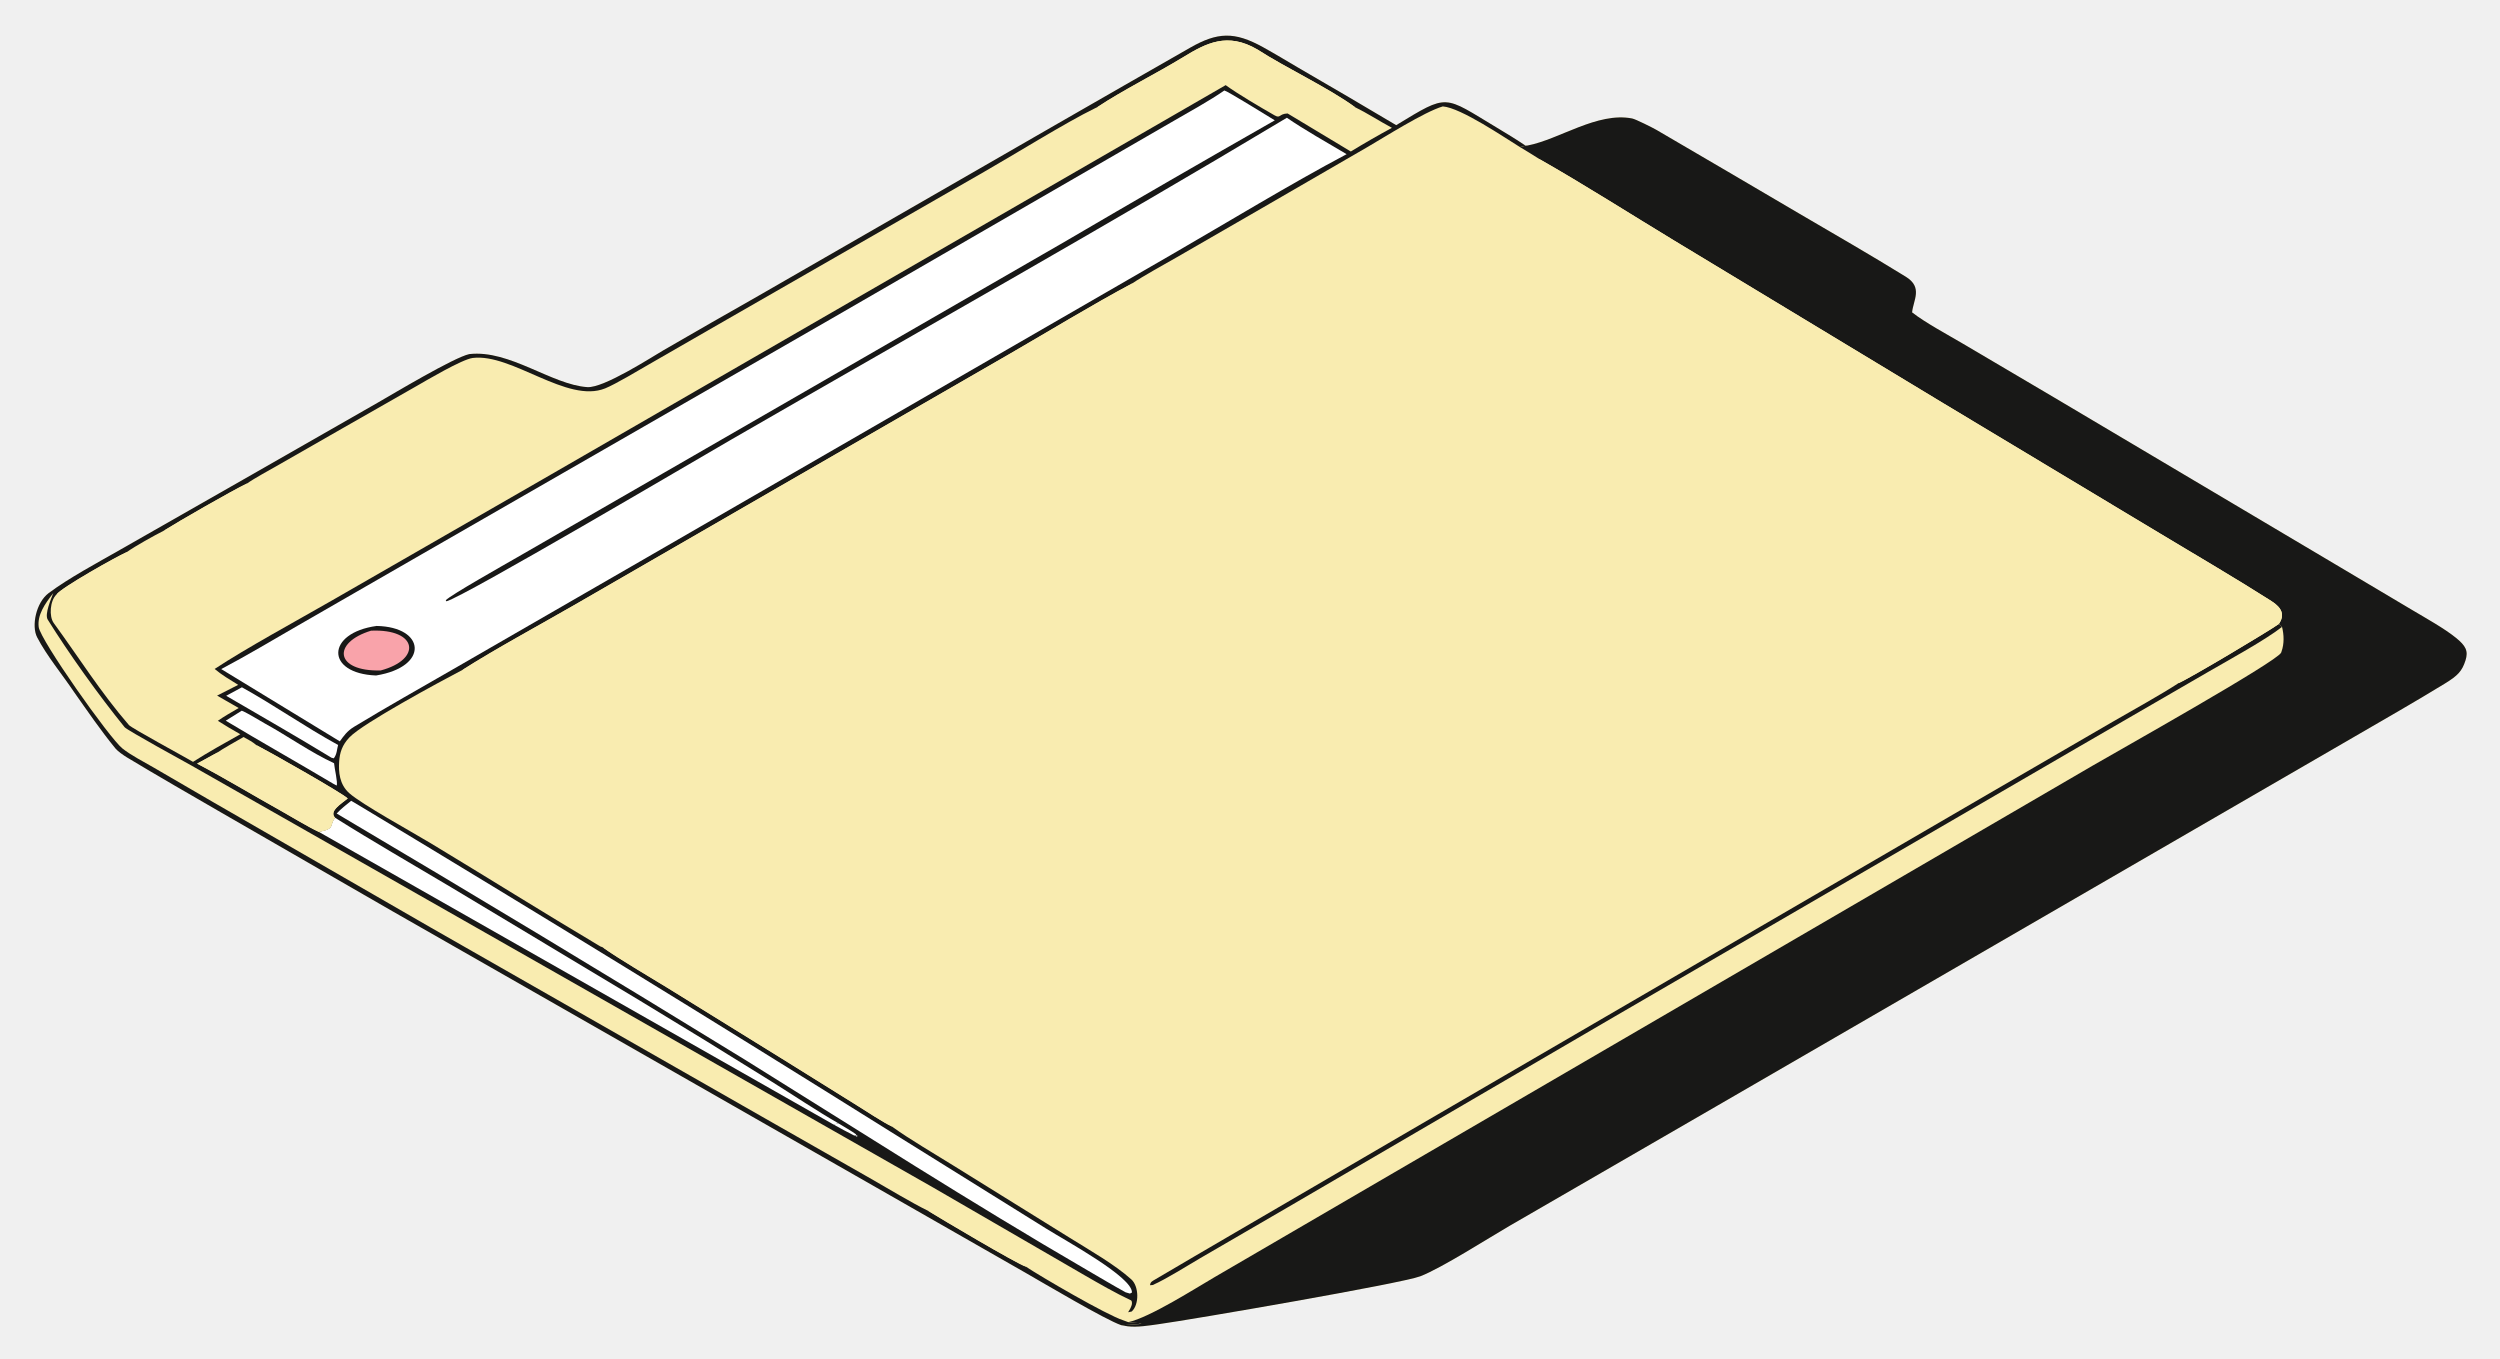
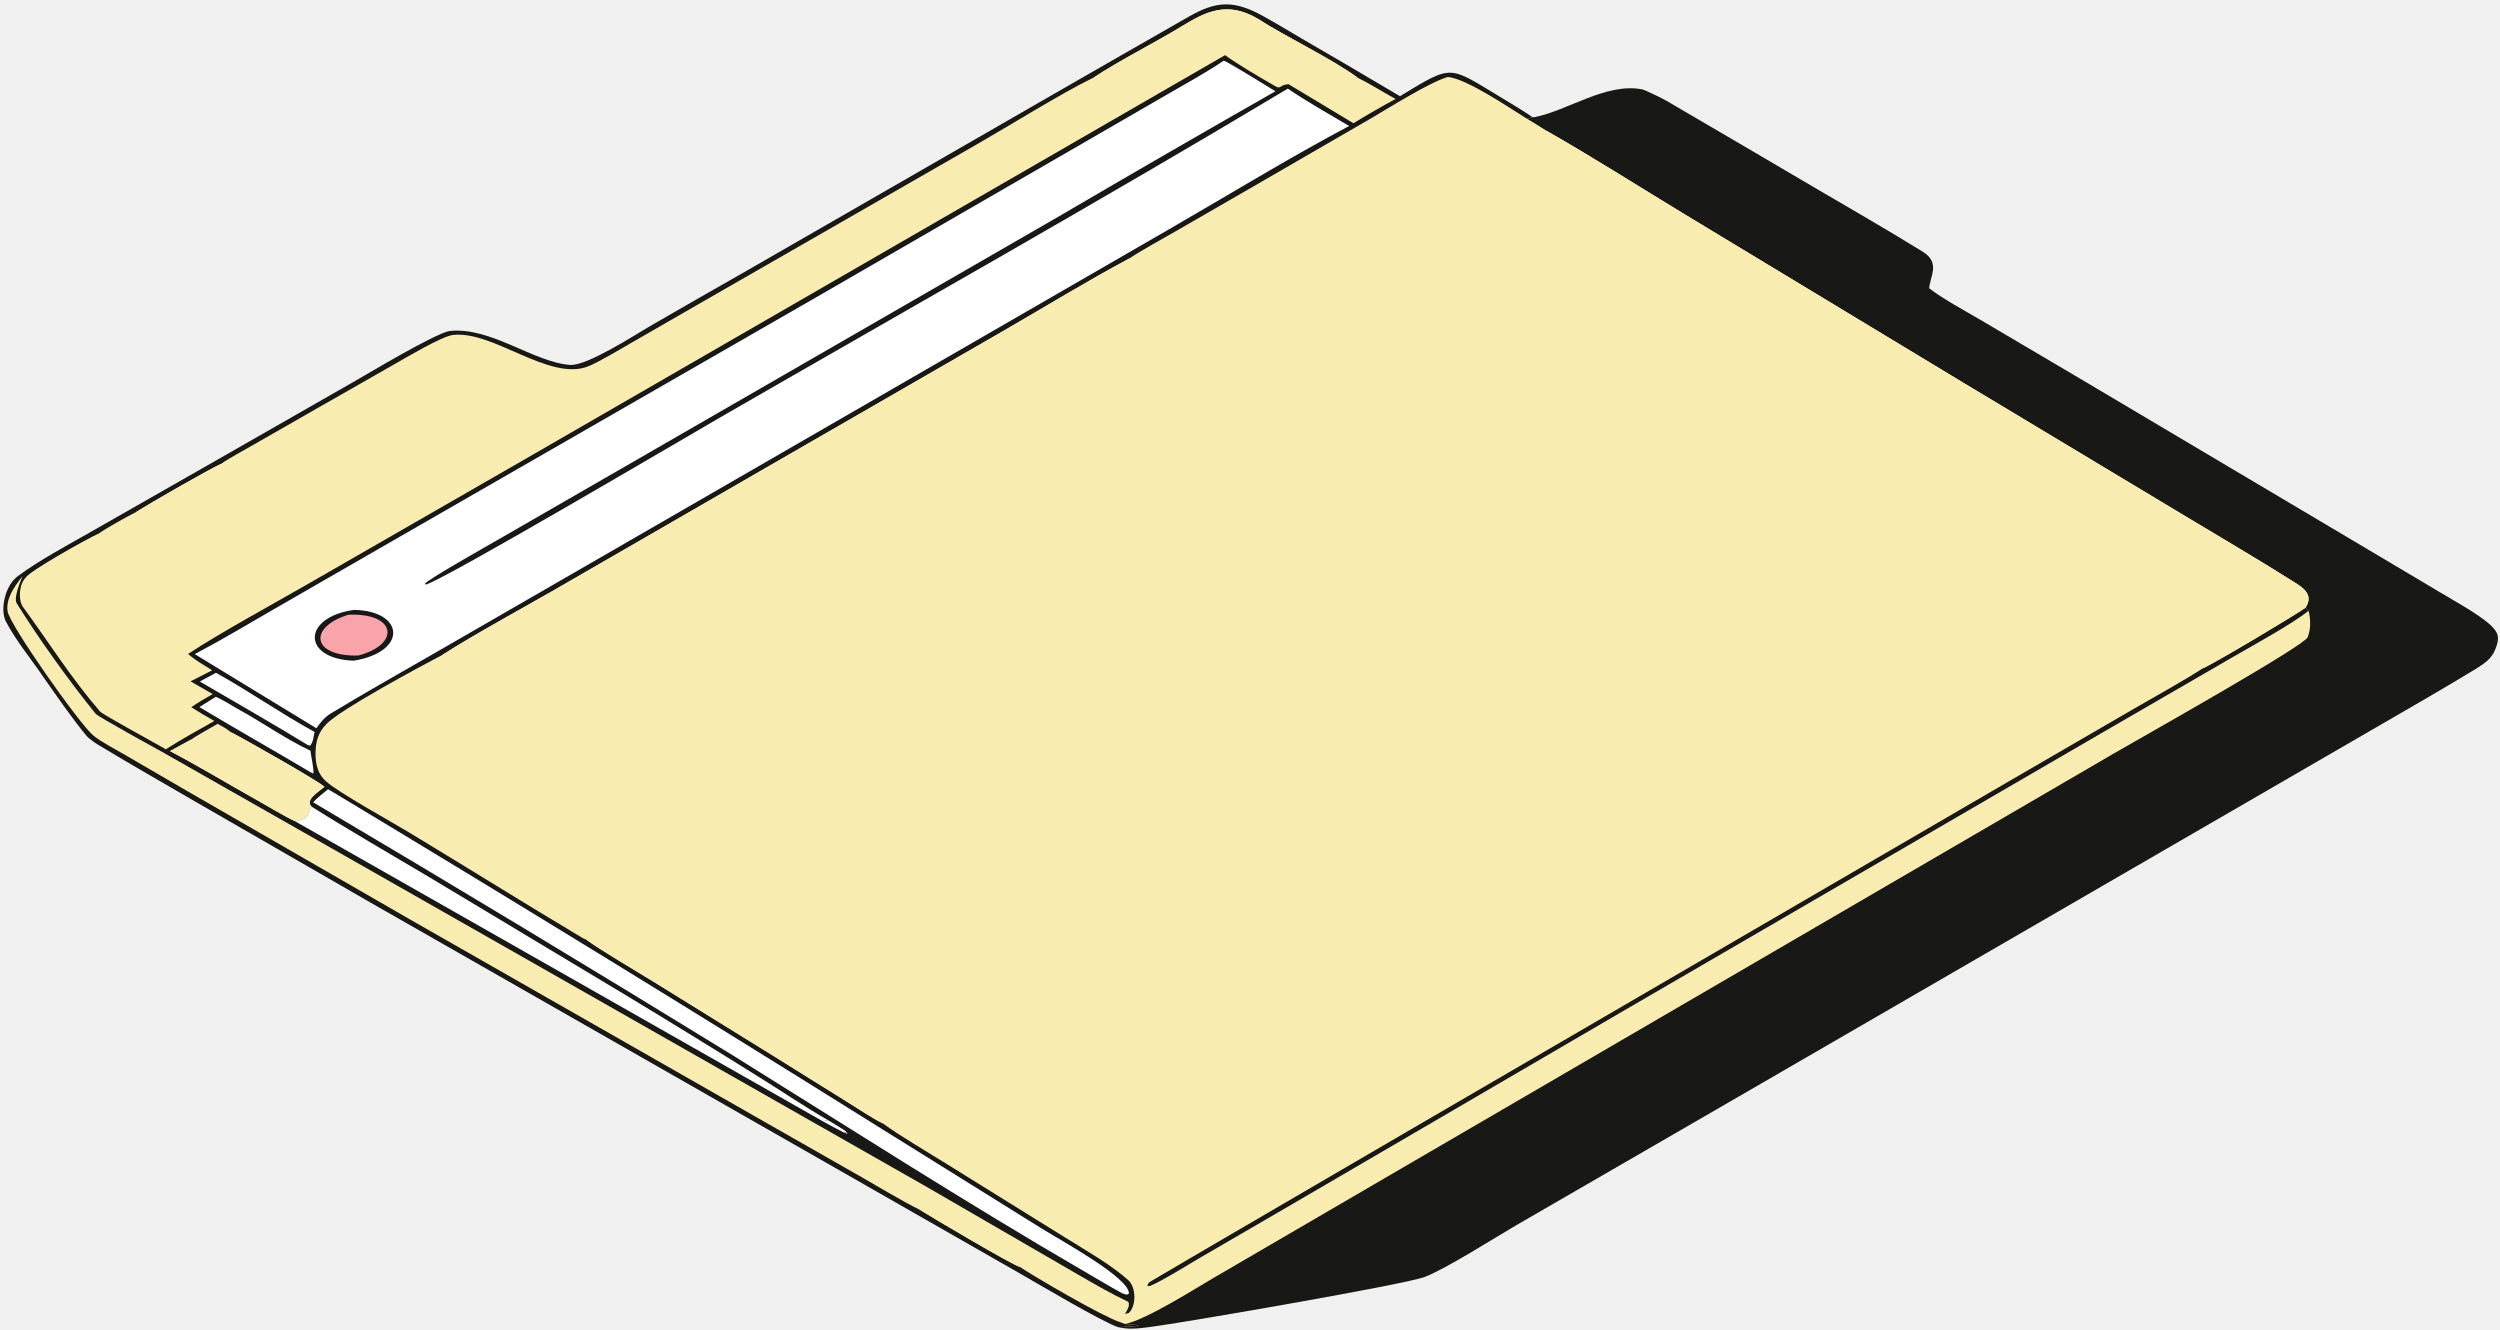
- <svg xmlns="http://www.w3.org/2000/svg" viewBox="0 0 1275.3 693.2" width="1275.3" height="693.2" fill="none">
-   <g transform="translate(-387.6, -5942.0)">
+ <svg xmlns="http://www.w3.org/2000/svg" viewBox="0 0 1243.3 661.2" width="1243.3" height="661.2" fill="none">
+   <g transform="translate(-403.6, -5958.0)">
    <path d="M959.603 6618.01C951.855 6615.46 919.445 6596.26 911.106 6591.48L823.907 6541.64L587.75 6406.81L500.629 6356.6C484.496 6347.25 468.1 6337.86 452.313 6328.33C450.576 6327.28 447.633 6325.18 446.614 6323.94C438.94 6314.59 432.239 6304.72 425.453 6295.12C419.23 6285.86 411.463 6276.57 406.537 6267.08C403.572 6261.37 405.93 6249.38 412.465 6244.52C423.024 6236.69 436.633 6229.45 448.951 6222.41L511.33 6186.84L580.442 6147.33C587.641 6143.21 619.107 6124.32 627.006 6122.63C647.51 6120.28 669.024 6138.25 687.191 6139.48C695.575 6140.05 720.22 6124.05 726.174 6120.6C742.173 6111.33 758.261 6102.11 774.436 6092.94L927.516 6004.85C949.889 5991.99 972.301 5979.12 994.753 5966.31C1008.69 5958.36 1017.31 5957.99 1031.92 5966.08C1038.46 5969.71 1044.68 5973.5 1050.99 5977.19C1067.38 5986.68 1083.66 5996.23 1099.83 6005.85C1126.72 5989.54 1123.64 5990.61 1151.29 6007.19C1156.23 6010.14 1161.2 6013.17 1165.81 6016.31C1166.16 6016.28 1166.52 6016.26 1166.87 6016.23C1183.03 6013.12 1202.45 5998.97 1220.21 6002.44C1221.97 6002.78 1230.78 6007.21 1232.48 6008.2C1256.86 6022.35 1281 6036.66 1305.28 6050.87C1323.56 6061.57 1342.05 6072.21 1359.81 6083.18C1368.66 6088.65 1363.55 6095.18 1363 6101.35C1369.69 6106.59 1380.95 6112.62 1388.99 6117.36L1435.42 6144.74L1581.68 6231.53L1618.04 6253.14C1625.34 6257.49 1634.43 6262.52 1640.38 6267.33C1645.45 6271.42 1646.83 6274.08 1645.3 6278.88C1643.54 6284.39 1641.35 6286.67 1634.75 6290.71C1619.8 6299.86 1604.2 6308.78 1588.82 6317.7L1506.6 6365.32L1263.87 6505.9L1157.83 6567.23C1147.43 6573.25 1123.12 6588.81 1112.15 6593.05C1102.76 6596.69 995.804 6615.12 978.501 6617.51C973.802 6618.16 967.642 6619.19 962.864 6618.57C961.751 6618.43 960.677 6618.22 959.603 6618.01Z" fill="#F9ECB0" />
    <path d="M959.603 6618.01C951.855 6615.46 919.445 6596.26 911.106 6591.48L823.907 6541.64L587.75 6406.81L500.629 6356.6C484.496 6347.25 468.1 6337.86 452.313 6328.33C450.576 6327.28 447.633 6325.18 446.614 6323.94C438.94 6314.59 432.239 6304.72 425.453 6295.12C419.23 6285.86 411.463 6276.57 406.537 6267.08C403.572 6261.37 405.93 6249.38 412.465 6244.52C423.024 6236.69 436.633 6229.45 448.951 6222.41L511.33 6186.84L580.442 6147.33C587.641 6143.21 619.107 6124.32 627.006 6122.63C647.51 6120.28 669.024 6138.25 687.191 6139.48C695.575 6140.05 720.22 6124.05 726.174 6120.6C742.173 6111.33 758.261 6102.11 774.436 6092.94L927.516 6004.85C949.889 5991.99 972.301 5979.12 994.753 5966.31C1008.69 5958.36 1017.31 5957.99 1031.92 5966.08C1038.46 5969.71 1044.68 5973.5 1050.99 5977.19C1067.38 5986.68 1083.66 5996.23 1099.83 6005.85C1126.72 5989.54 1123.64 5990.61 1151.29 6007.19C1156.23 6010.14 1161.2 6013.17 1165.81 6016.31L1162.98 6017.04C1155.29 6012.33 1132.9 5996.99 1123.6 5996.28C1114.2 5999.05 1093.69 6012.06 1085.41 6016.87L1030.76 6048.51L988.064 6073.14C981.478 6076.93 971.022 6082.64 965.178 6086.57C944.803 6097.43 922.691 6110.96 902.79 6122.45L785.137 6190.28L680.523 6250.67C663.113 6260.7 639.717 6273.36 623.637 6283.66C611.234 6290.18 572.868 6310.88 565.977 6318.02C562.089 6322.04 560.908 6326.01 560.61 6330.51C560.266 6335.71 560.701 6342.1 565.766 6346.61C572.212 6352.34 597.349 6366.14 607.099 6372.02C635.888 6389.4 664.137 6407.09 693.117 6424.35C694.18 6424.98 693.734 6424.77 695.001 6425.21C703.532 6431.31 718.6 6440.06 728.228 6445.99L787.577 6482.72L824.551 6505.76C828.438 6508.19 838.972 6515.07 842.591 6516.64L843.238 6517.12C851.196 6522.9 864.93 6530.96 873.887 6536.54L933.155 6573.34C943.832 6580 956.238 6587.03 964.696 6594.63C968.629 6598.16 968.835 6607.45 964.91 6611.02L963.077 6611.41C963.891 6610.22 964.507 6608.98 964.902 6607.72C965.099 6607.12 965.123 6605.62 964.562 6605.35C956.57 6601.6 948.183 6596.75 940.997 6592.61L863.737 6547.85L550.97 6369.89L485.459 6332.63C482.705 6331.09 452.396 6314.47 451.186 6312.98C437.982 6296.74 422.527 6275.11 411.937 6258.06C410.248 6255.34 413.699 6247.38 414.782 6244.55C410.448 6250.06 406.576 6255.72 407.339 6261.87C408.161 6268.51 443.423 6318.53 450.057 6323.81C454.499 6327.34 460.798 6330.51 466.132 6333.62L496.458 6351.26L607.644 6415.33L778.308 6512.76L832.119 6543.43C840.209 6548.04 852.907 6555.73 861.174 6559.73C866.866 6563.29 906.47 6586.8 910.877 6588.11C918.118 6592.99 952.1 6612.83 960.613 6615.52L963.141 6616.45C965.304 6616.74 967.279 6616.88 969.49 6616.98L969.861 6617.22L968.961 6617.1L968.748 6617.46C965.715 6617.67 962.651 6617.93 959.603 6618.01Z" fill="#181817" />
    <path d="M1012.16 5988.15C1014.62 5988.93 1034.08 6001.12 1037.9 6003.39C1001.84 6023.93 966.039 6044.62 930.501 6065.44L725.343 6183.72L650.938 6226.59C645.312 6229.83 617.389 6245.58 614.989 6248.19L615.31 6248.75C624.035 6246.58 743.313 6176.24 760.776 6166.16C855.323 6111.59 951.389 6057.65 1044.06 6002.07C1052.64 6008.01 1064.96 6014.97 1074.54 6020.65C1045.83 6035.86 1013 6055.85 985.055 6071.98L715.409 6227.64L618.552 6283.49C601.815 6293.13 584.52 6302.85 568.248 6312.73C564.656 6314.91 562.909 6317.45 560.954 6320.18L500.448 6283.31C513.51 6276.43 527.06 6268.32 539.661 6261.05L602.41 6224.93L811.716 6104.58L944.313 6027.96L986.256 6003.71C994.358 5999.02 1005.07 5993.13 1012.16 5988.15Z" fill="white" />
    <path d="M579.713 6261.31C604.734 6261.8 606.617 6282.17 579.442 6286.58C553.488 6285.58 553.885 6264.86 579.713 6261.31Z" fill="#181817" />
    <path d="M576.901 6263.72C600.781 6262.7 602.899 6278.4 581.812 6284.01C558.355 6284.62 556.882 6269.81 576.901 6263.72Z" fill="#F9A3AA" />
    <path d="M947.299 5996.69C960.74 5987.8 976.93 5979.83 991.302 5971.08C1002.95 5963.98 1013.72 5958.29 1029.03 5967.25C1043.51 5976.61 1065.56 5986.94 1078.84 5996.68C1085.44 5999.93 1091.29 6003.8 1097.65 6007.21C1090.44 6011.12 1083.45 6015.14 1076.68 6019.29L1044.44 5999.88C1039.86 6000.05 1040.93 6002.65 1037.71 6000.8C1030.35 5996.58 1019.01 5989.93 1012.84 5985.43L664.873 6186.25L556.854 6248.36C539.448 6258.36 512.799 6272.84 497.088 6283.25C500.898 6286.4 504.544 6288.54 509.111 6291.36L498.346 6296.84L509.359 6303.17C505.841 6305.24 501.852 6307.47 498.722 6309.7C502.63 6312.19 506.013 6314.2 510.189 6316.55C501.892 6321.22 493.841 6325.68 486.068 6330.63C481.447 6327.91 454.744 6313.44 453.388 6311.88C439.05 6295.35 427.527 6276.95 415.021 6259.84C412.561 6256.48 413.056 6248.47 416.402 6245.27C418.993 6241.69 446.775 6226.09 452.254 6223.64C456.612 6220.54 465.981 6215.34 471.247 6212.66C477.846 6208.46 506.745 6191.83 513.583 6188.66C517.122 6186.11 525.548 6181.55 529.963 6179.01L562.367 6160.46L600.321 6138.81C604.567 6136.39 623.251 6125.27 628.768 6124.6C648.785 6122.15 676.899 6147.99 696.308 6140.12C701.627 6137.97 713.539 6130.82 718.73 6127.83L754.372 6107.31L889.594 6029.67C904.243 6021.31 931.52 6004.36 946.107 5997.26L947.299 5996.69Z" fill="#F9ECB0" />
    <path d="M947.299 5996.69C960.74 5987.8 976.929 5979.83 991.302 5971.08C1002.95 5963.98 1013.72 5958.29 1029.03 5967.25C1043.51 5976.61 1065.56 5986.94 1078.84 5996.68C1067.4 5994.56 1032.52 5968.68 1020.64 5964.93C1003.36 5959.46 959.35 5995.63 947.299 5996.69Z" fill="#F9ECB0" />
    <path d="M471.246 6212.66C477.846 6208.46 506.744 6191.83 513.582 6188.66L514.068 6189.94L513.007 6190.39L513.252 6191.15L511.986 6191.21C512.863 6191.34 514.311 6190.88 515.49 6190.64C513.359 6192.7 504.64 6195.9 501.358 6198.28C500.306 6199.04 493.22 6202.98 492.061 6203.41C486.943 6205.28 476.31 6212.39 471.246 6212.66Z" fill="#F9ECB0" />
    <path d="M416.401 6245.27C418.992 6241.69 446.775 6226.09 452.254 6223.64L452.612 6224.92C447.453 6228.29 422.38 6243.83 416.401 6245.27Z" fill="#F9ECB0" />
    <path d="M566.736 6350.5C568.155 6351.31 569.557 6352.14 570.941 6352.98C662.023 6407.82 752.172 6463.16 841.374 6518.97L921.277 6568.73C931.749 6575.26 965.494 6593.6 965.02 6601.37L963.993 6601.88L961.79 6601.23C955.212 6597.61 948.917 6593.83 942.513 6590.11C882.481 6555.23 825.783 6518.74 767.919 6482.77C699.084 6440.48 629.554 6398.55 559.34 6356.99C561.677 6354.49 563.879 6352.8 566.736 6350.5Z" fill="white" />
    <path d="M550.221 6366.35C559.126 6364.68 555.274 6362.86 558.578 6359.17C577.236 6370.94 598.326 6383.08 617.672 6394.6L713.63 6452.21C736.445 6465.99 759.049 6479.88 781.44 6493.88C791.437 6500.1 805.094 6509.23 815.316 6515.04L812.817 6515.65L550.221 6366.35Z" fill="white" />
    <path d="M498.557 6325.84C500.724 6324.23 508.945 6319.65 511.83 6317.97C514.724 6319.57 516.138 6320.26 518.405 6322.11C524.328 6325.12 562.167 6346.52 564.98 6349.31C561.617 6352.08 555.215 6355.86 558.578 6359.17C555.274 6362.86 559.126 6364.68 550.221 6366.35C544.728 6363.81 536.189 6358.55 530.852 6355.58C516.602 6347.65 502.821 6339.22 488.154 6331.54L498.557 6325.84Z" fill="#F9ECB0" />
    <path d="M518.405 6322.11C524.328 6325.12 562.167 6346.52 564.98 6349.31C561.617 6352.08 555.215 6355.86 558.578 6359.17C555.274 6362.86 559.126 6364.68 550.221 6366.35C544.728 6363.81 536.189 6358.55 530.852 6355.58C516.602 6347.65 502.821 6339.22 488.154 6331.54L498.557 6325.84C498.992 6328.36 496.529 6330.01 494.937 6332.51C497.688 6335.22 544.867 6362.58 549.694 6363.9L548.396 6362.36L549.747 6362.35C554.233 6359.62 557.358 6353.1 559.621 6349.28C559.508 6349.2 559.395 6349.12 559.282 6349.03C553.795 6342.12 521.1 6327.23 518.405 6322.11Z" fill="#F9ECB0" />
    <path d="M510.93 6304.54C514.607 6306.1 519.654 6309.39 523.113 6311.29C534.11 6317.32 546.365 6325.98 558.013 6331.34C558.188 6333.87 560.007 6341.24 559.338 6342.72L557.526 6341.75C539.378 6330.95 520.774 6320.47 502.75 6309.64L510.93 6304.54Z" fill="white" />
    <path d="M511.003 6292.6C527.258 6301.57 543.058 6312.72 560.07 6322.03C559.394 6324.42 559.553 6326.62 557.88 6328.83L556.687 6328.53C539.329 6317.94 520.79 6307.32 502.979 6296.94L511.003 6292.6Z" fill="white" />
    <path d="M815.316 6515.04C818.078 6516.72 821.939 6518.93 824.361 6520.69L824.001 6521.49L824.917 6521.13L824.862 6521.82L825.489 6521.71L824.729 6521.81L824.083 6521.57L824.804 6521.1L823.374 6521.28C819.6 6519.38 816.406 6517.66 812.816 6515.65L815.316 6515.04Z" fill="white" />
    <path d="M1165.81 6016.31C1166.16 6016.28 1166.52 6016.26 1166.87 6016.23C1183.03 6013.12 1202.45 5998.97 1220.21 6002.44C1221.97 6002.78 1230.78 6007.21 1232.48 6008.2C1256.86 6022.35 1281 6036.66 1305.28 6050.87C1323.56 6061.57 1342.05 6072.21 1359.81 6083.18C1368.66 6088.65 1363.55 6095.18 1363 6101.35C1369.69 6106.59 1380.95 6112.62 1388.99 6117.36L1435.42 6144.74L1581.68 6231.53L1618.04 6253.14C1625.34 6257.49 1634.43 6262.52 1640.38 6267.33C1645.45 6271.42 1646.83 6274.08 1645.3 6278.88C1643.54 6284.39 1641.35 6286.67 1634.75 6290.71C1619.8 6299.86 1604.2 6308.78 1588.82 6317.7L1506.6 6365.32L1263.87 6505.9L1157.83 6567.23C1147.43 6573.25 1123.12 6588.81 1112.15 6593.05C1102.76 6596.69 995.803 6615.12 978.501 6617.51C973.802 6618.16 967.642 6619.19 962.864 6618.57C961.751 6618.43 960.677 6618.22 959.603 6618.01C962.651 6617.93 965.715 6617.67 968.748 6617.46L968.961 6617.1L969.861 6617.22L969.49 6616.98C967.279 6616.88 965.304 6616.74 963.14 6616.45C974.015 6614.15 997.92 6598.87 1007.06 6593.57L1098.69 6540.17L1455.03 6332.61C1466.98 6325.65 1549.48 6279.35 1551.27 6274.9C1551.35 6274.7 1551.39 6274.51 1551.46 6274.31C1552.88 6270.36 1552.71 6265.77 1551.71 6261.79L1550.12 6260.27C1553.14 6255.81 1551.84 6252.14 1546.27 6248.6C1527.92 6236.92 1508.66 6225.68 1489.74 6214.29L1379.03 6147.76L1241.73 6064.77C1219.77 6051.47 1195.31 6035.88 1172.89 6023.15C1170.11 6021.29 1165.98 6018.89 1162.98 6017.04L1165.81 6016.31Z" fill="#181817" />
    <path d="M1550.12 6260.27L1551.71 6261.79C1543.35 6268.39 1524.64 6278.62 1514.14 6284.7L1448.29 6322.83L1211.2 6460.59L1044.55 6557.85L999.855 6583.82C993.379 6587.59 982.378 6594.57 975.634 6597.51L974.252 6597.62C974.418 6596.56 974.536 6596.05 975.918 6595.23C989.778 6587.03 1003.95 6578.79 1017.88 6570.64L1107.08 6518.6L1401.82 6347.05L1465.22 6310.25C1475.62 6304.21 1489.52 6296.6 1498.99 6290.43C1504.74 6287.99 1545.65 6263.54 1550.12 6260.27Z" fill="#181817" />
    <path d="M1172.89 6023.16C1195.31 6035.88 1219.77 6051.47 1241.73 6064.77L1379.03 6147.76L1489.74 6214.29C1508.66 6225.68 1527.92 6236.92 1546.27 6248.6C1551.84 6252.14 1553.14 6255.81 1550.12 6260.27C1545.65 6263.54 1504.74 6287.99 1498.99 6290.43L1498.04 6289.59C1505.47 6283.27 1558.52 6259.31 1549.05 6252.96C1540.43 6247.19 1476.19 6206.04 1469.47 6204.41L1469.47 6205.67L1468.8 6205.78C1465.64 6203.94 1463.33 6201.99 1460.53 6200.01C1457.72 6198.06 1455.48 6195.32 1452.49 6193.49C1437.36 6184.22 1421.23 6175.34 1406.32 6165.98C1402.75 6163.74 1399.75 6161.93 1396.09 6159.75C1372.17 6145.47 1348.18 6131.19 1324.85 6116.6C1322.74 6115.09 1317.44 6114.24 1315.52 6112.84C1292.78 6096.31 1266.33 6081.48 1241.02 6066.13L1197.08 6039.48C1188.74 6034.42 1179.76 6029.39 1172.05 6024.1L1172.89 6023.16Z" fill="#F9ECB0" />
    <path d="M965.178 6086.57L966.046 6087.57C961.158 6090.9 954.643 6094.19 949.17 6097.33L917.044 6115.98C880.561 6137.18 843.885 6158.28 807.02 6179.27L679.251 6253.21C668.899 6259.2 659.949 6266 647.966 6271.23C642.143 6273.78 630.792 6282.27 625.467 6283.88L623.637 6283.66C639.716 6273.36 663.113 6260.7 680.523 6250.67L785.137 6190.28L902.789 6122.45C922.691 6110.96 944.803 6097.43 965.178 6086.57Z" fill="#F9ECB0" />
    <path d="M695 6425.21C701.287 6426.15 747.144 6455.75 754.114 6460.8L755.159 6460.62L755.977 6459.58C759.179 6460.37 761.761 6462.79 764.144 6464.43L763 6465.44C765.252 6467.94 836.664 6511.78 843.782 6515.85L842.591 6516.64C838.972 6515.07 828.438 6508.19 824.551 6505.76L787.577 6482.72L728.228 6445.99C718.6 6440.06 703.532 6431.31 695 6425.21Z" fill="#F9ECB0" />
    <path d="M861.174 6559.73C870.567 6560.63 901.518 6582.07 910.458 6586.38C911.421 6586.84 911.121 6587.54 910.876 6588.11C906.47 6586.8 866.866 6563.29 861.174 6559.73Z" fill="#F9ECB0" />
  </g>
</svg>
